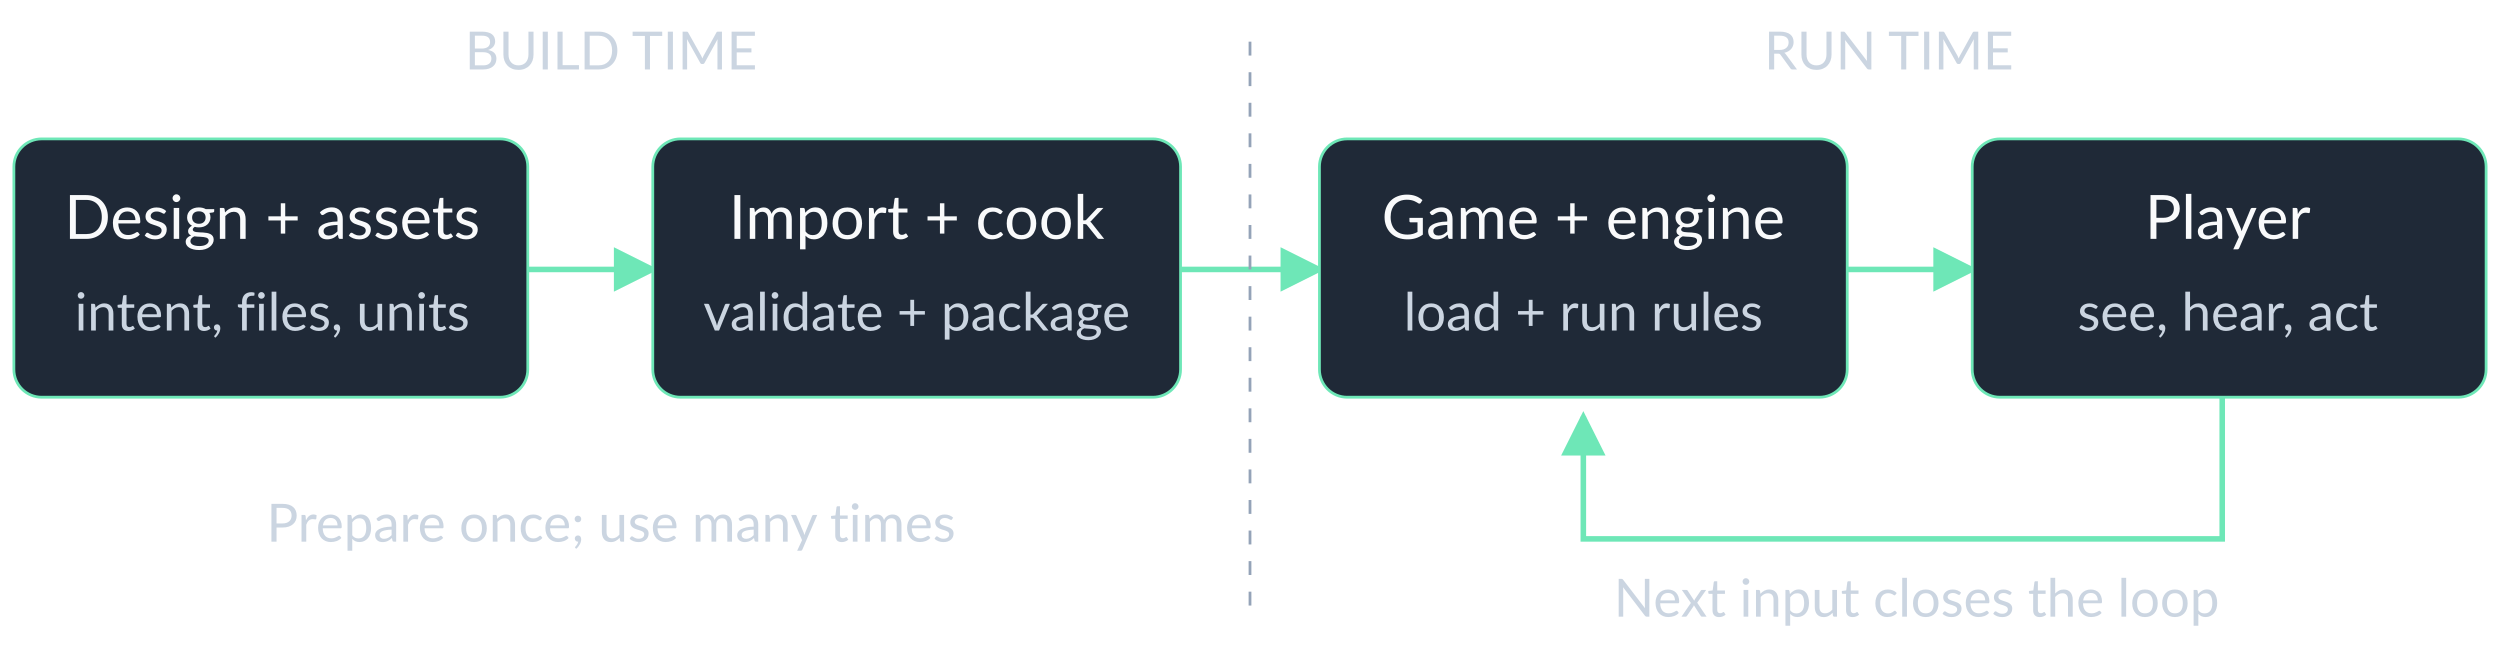
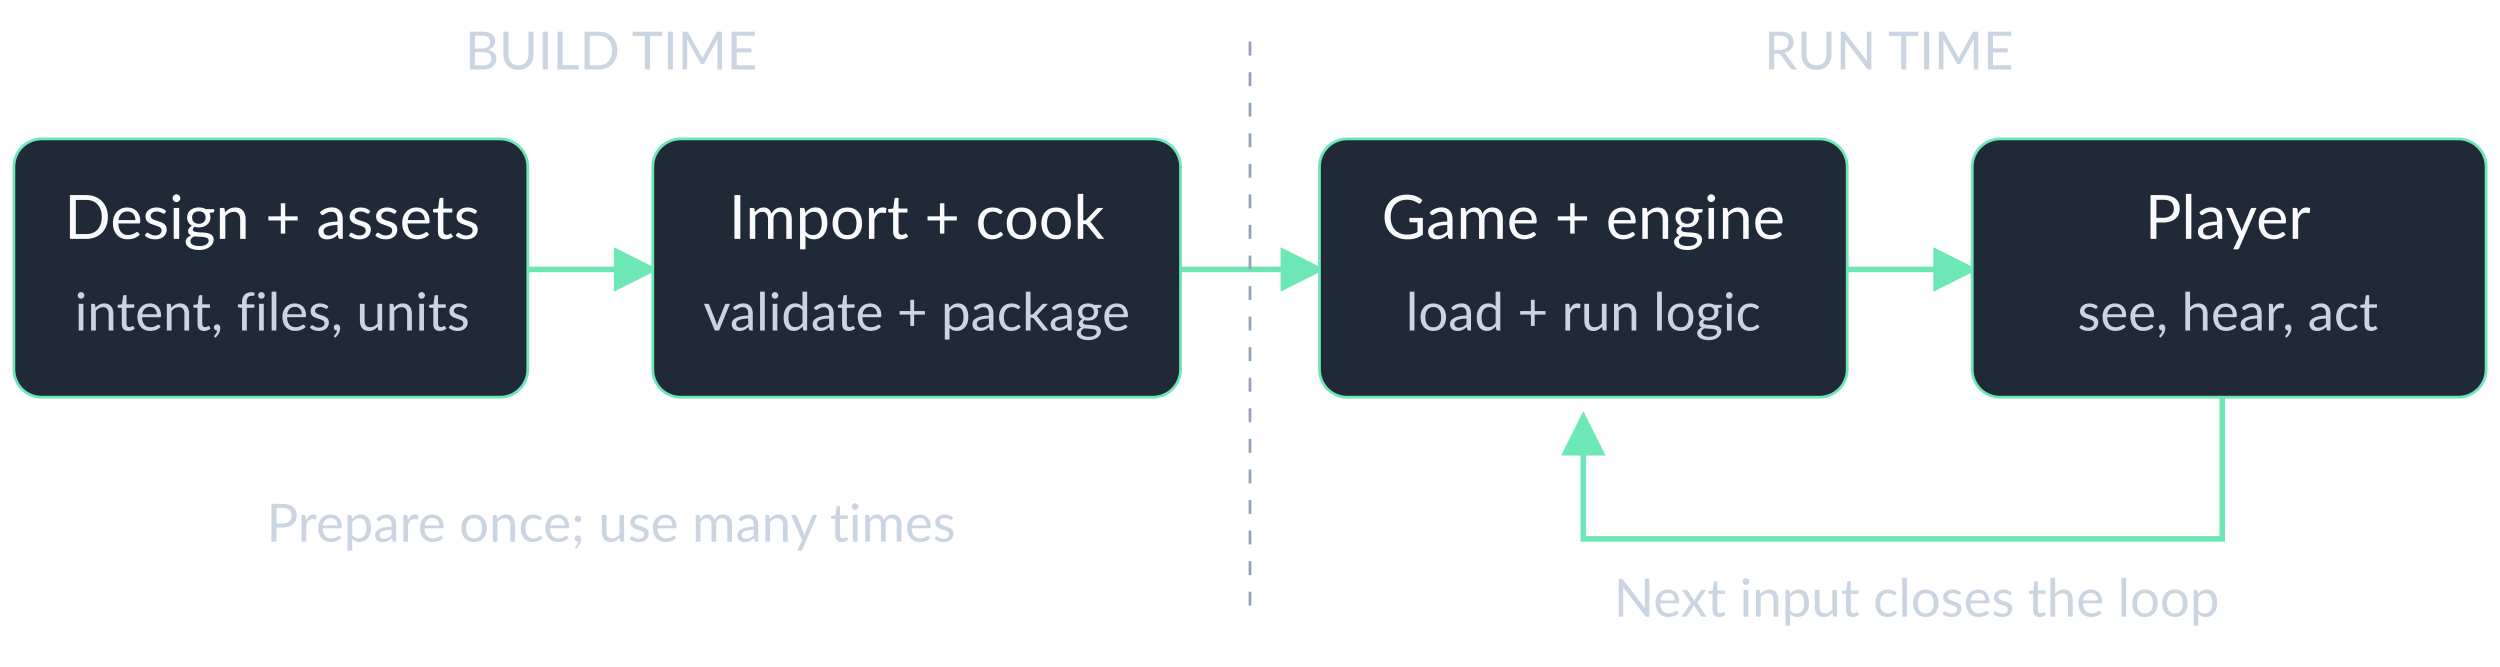
<svg xmlns="http://www.w3.org/2000/svg" viewBox="0 0 900 240" role="img" aria-labelledby="s20-title s20-desc" font-family="Montserrat, Lato, Segoe UI, sans-serif">
  <defs>
    <marker id="s20-arrow" markerWidth="8" markerHeight="8" refX="7" refY="4" orient="auto">
      <path d="M0 0 L8 4 L0 8" fill="#6EE7B7" />
    </marker>
  </defs>
  <g stroke="#6EE7B7" stroke-width="2" fill="none" marker-end="url(#s20-arrow)">
    <path d="M190 97 H235" />
    <path d="M425 97 H475" />
    <path d="M665 97 H710" />
    <path d="M800 142 V194 H570 V150" />
  </g>
  <path d="M450 15 V223" stroke="#94A3B8" stroke-dasharray="5 6" />
  <g fill="#1F2937" stroke="#6EE7B7">
    <rect x="5" y="50" width="185" height="93" rx="10" />
    <rect x="235" y="50" width="190" height="93" rx="10" />
    <rect x="475" y="50" width="190" height="93" rx="10" />
    <rect x="710" y="50" width="185" height="93" rx="10" />
  </g>
  <g text-anchor="middle" fill="#F9FAFB" font-size="22">
    <text x="98" y="86">Design + assets</text>
    <text x="330" y="86">Import + cook</text>
    <text x="570" y="86">Game + engine</text>
    <text x="802" y="86">Player</text>
  </g>
  <g text-anchor="middle" fill="#CBD5E1" font-size="19">
    <text x="98" y="119">intent, files, units</text>
    <text x="330" y="119">validate + package</text>
-     <text x="570" y="119">load + run rules</text>
+     <text x="570" y="119">load + run logic</text>
    <text x="802" y="119">see, hear, act</text>
    <text x="220" y="25">BUILD TIME</text>
    <text x="680" y="25">RUN TIME</text>
    <text x="690" y="222">Next input closes the loop</text>
    <text x="220" y="195">Prepare once; use many times</text>
  </g>
</svg>
